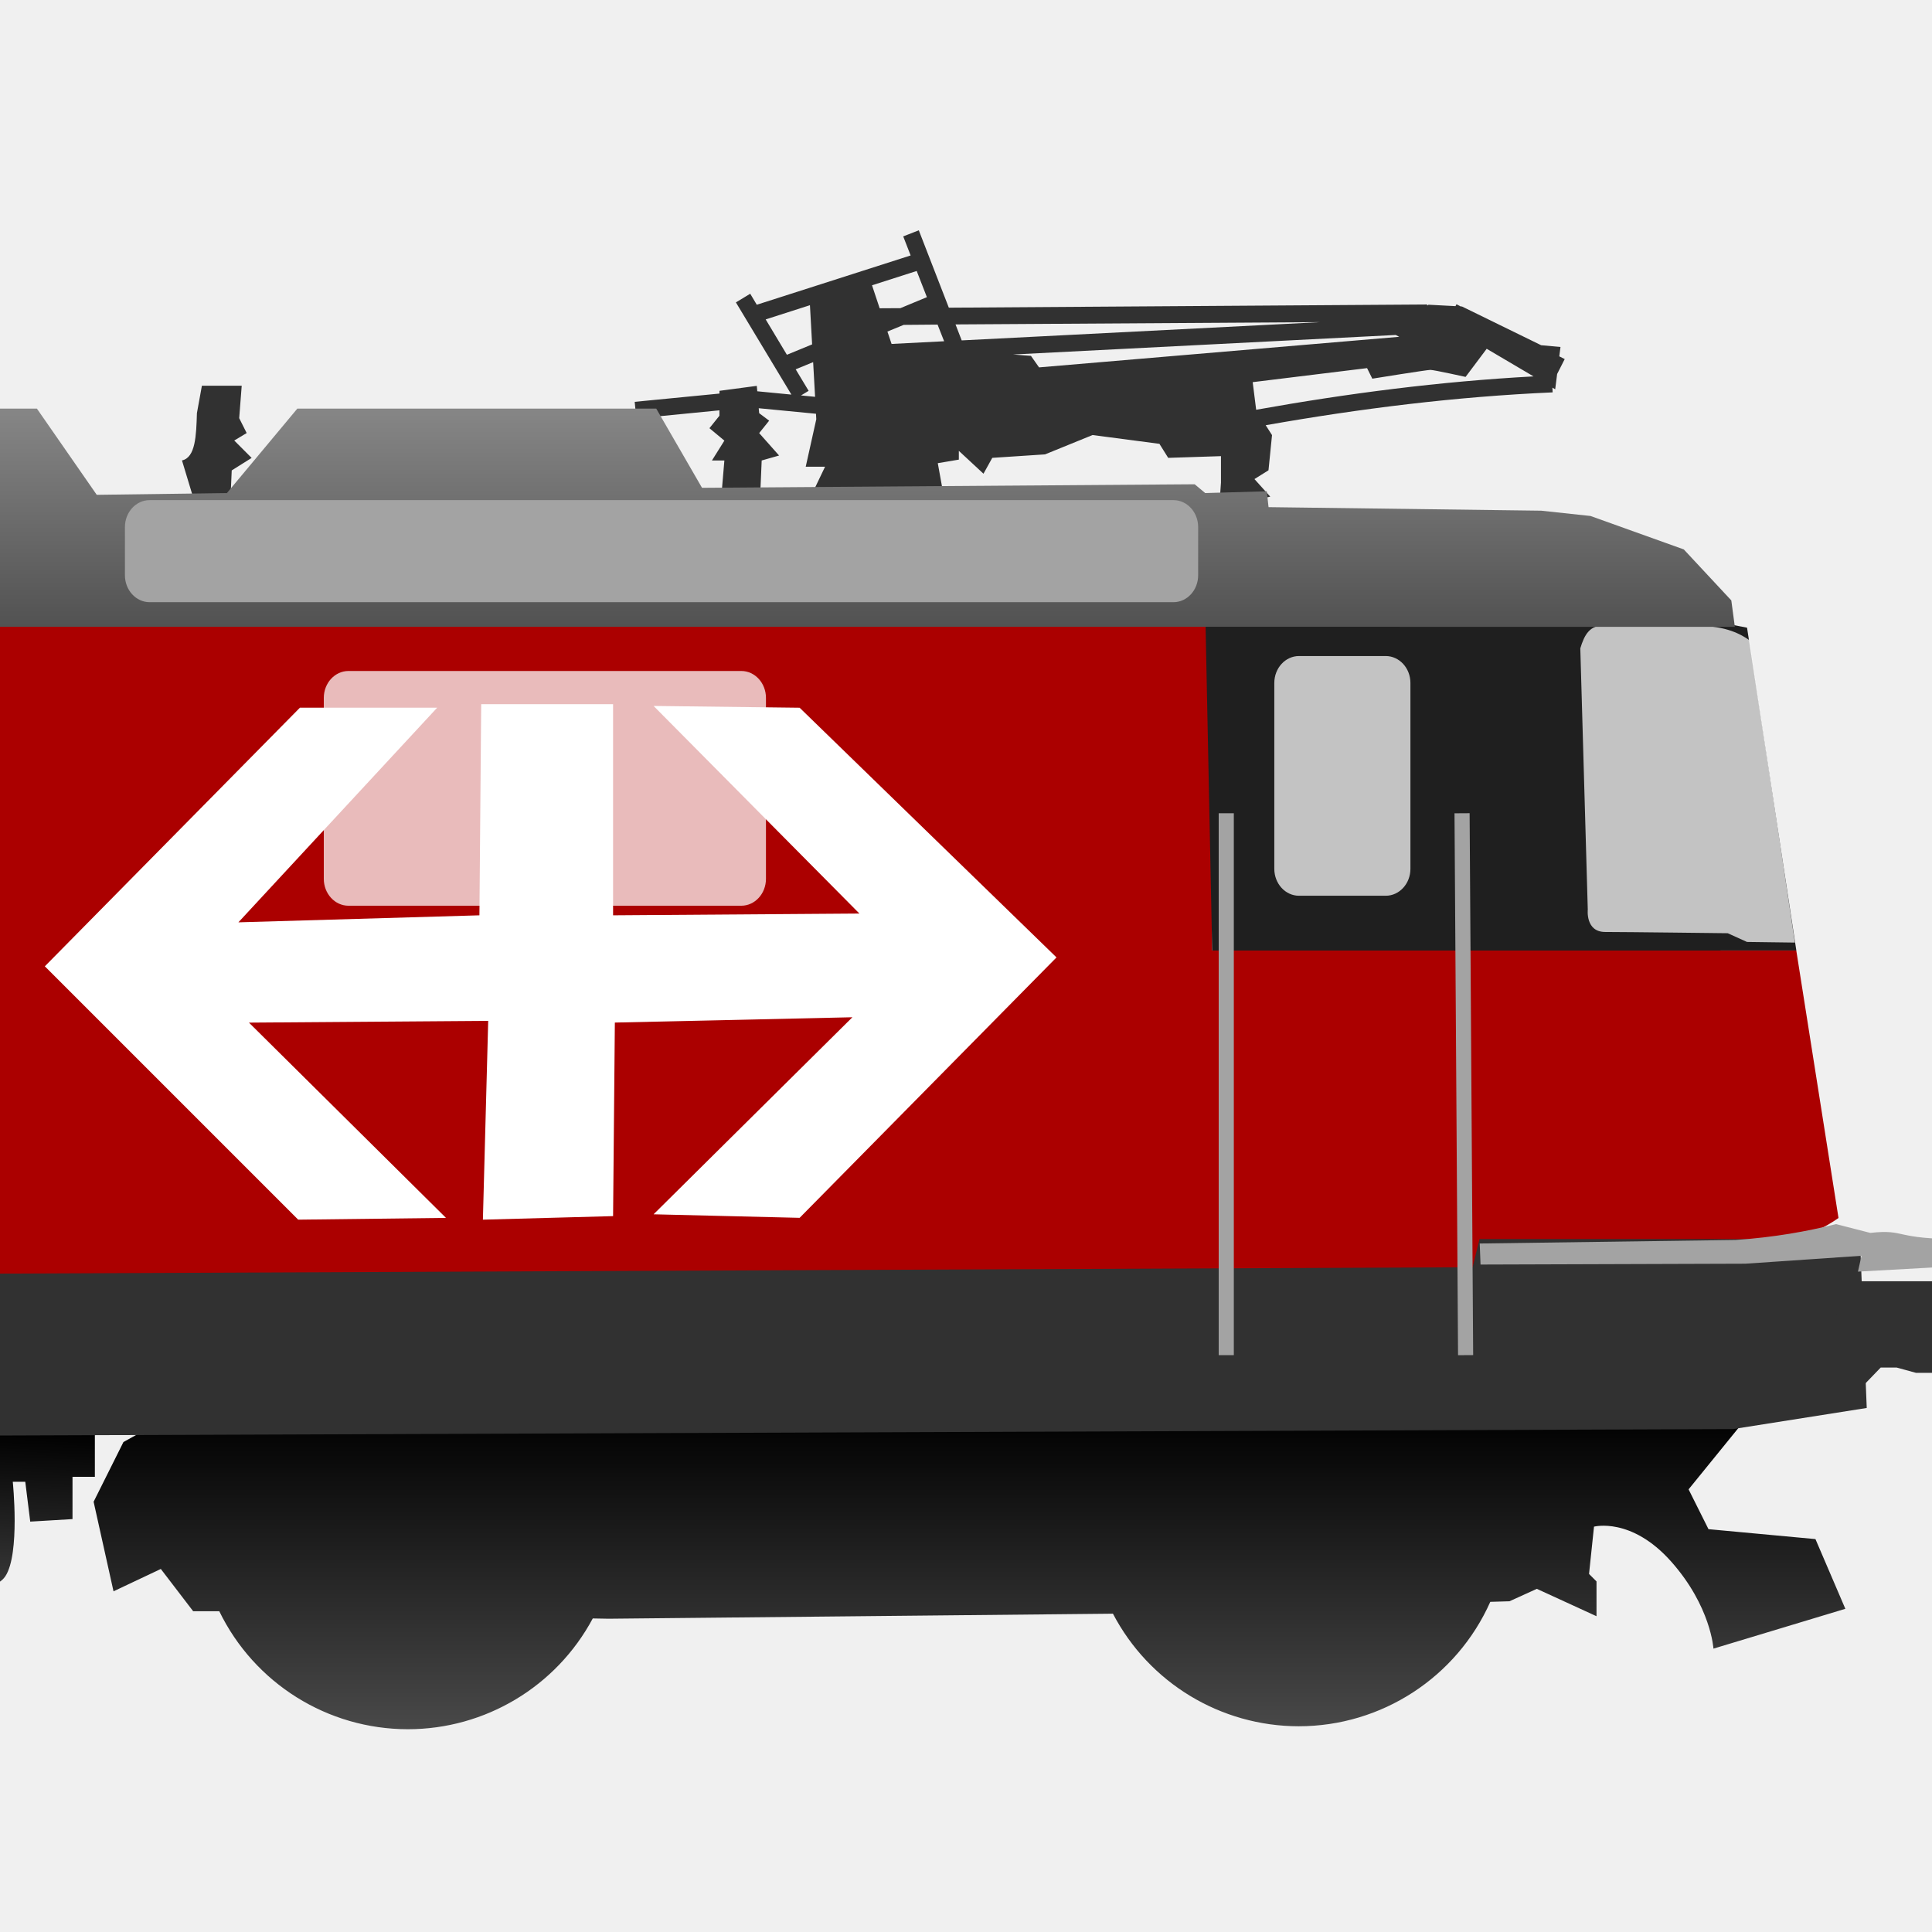
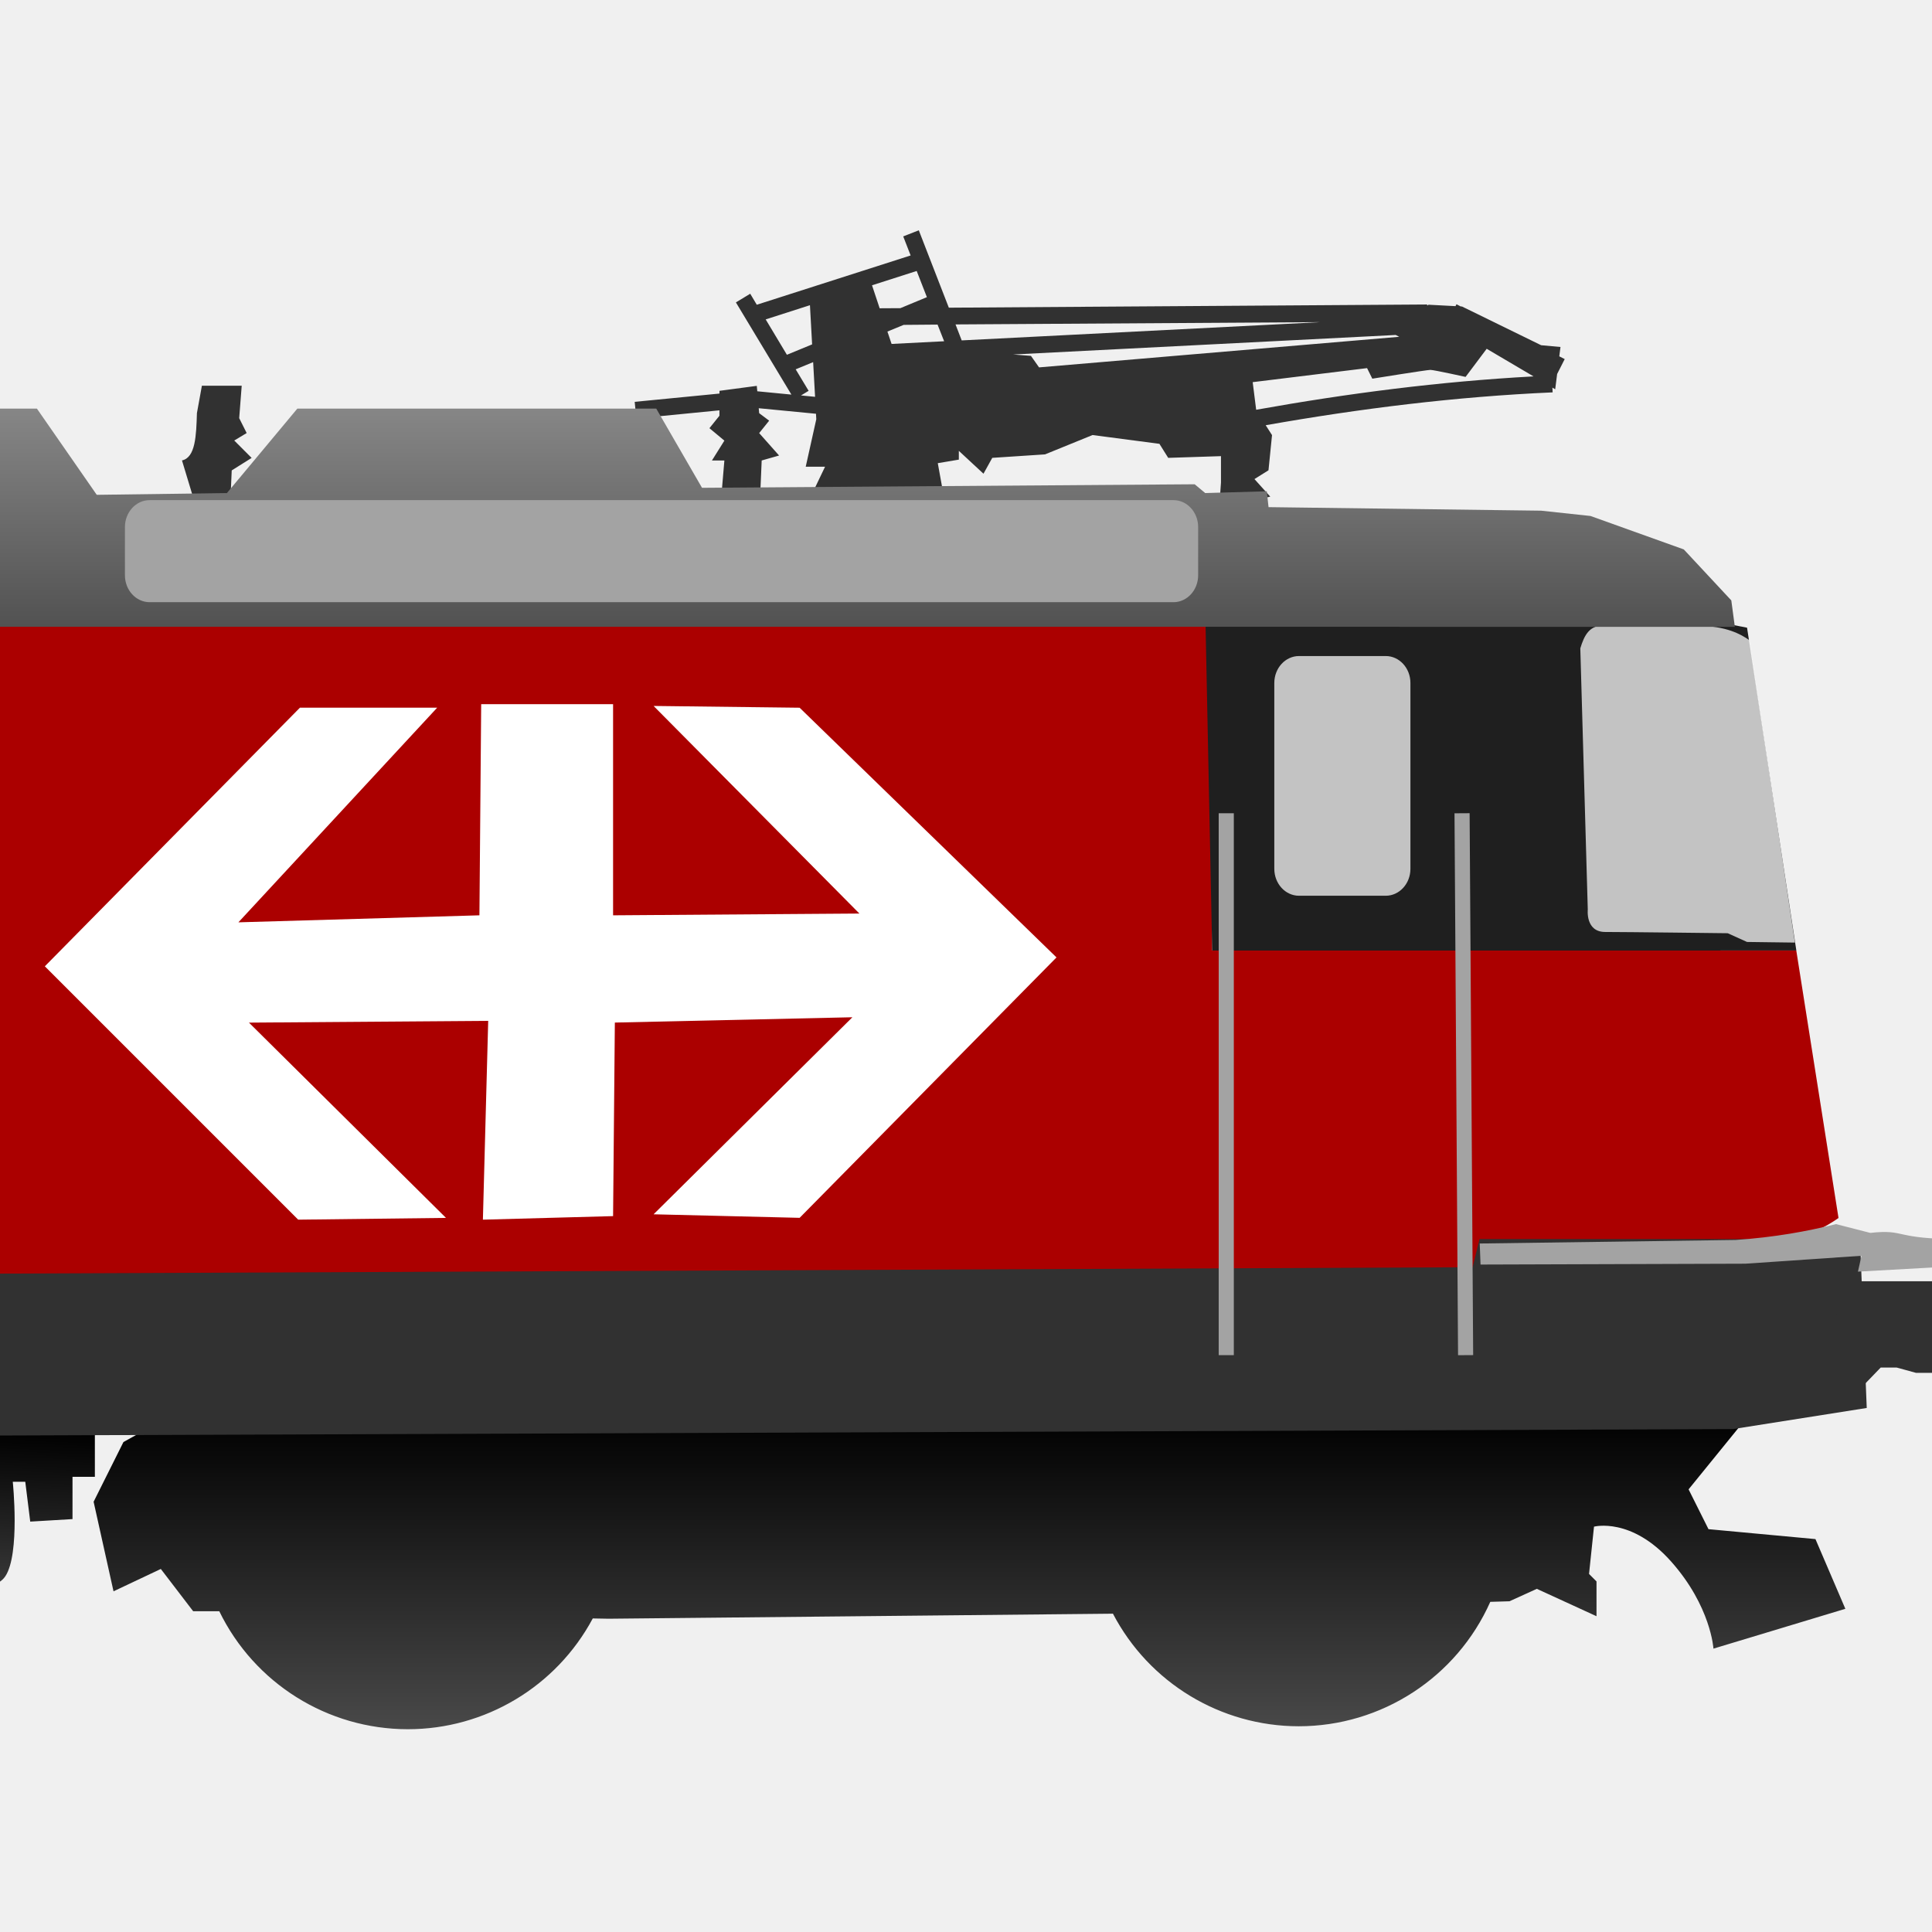
<svg xmlns="http://www.w3.org/2000/svg" xmlns:xlink="http://www.w3.org/1999/xlink" width="128" height="128" viewBox="0 0 33.867 33.867" version="1.1" id="svg5" xml:space="preserve">
  <defs id="defs2">
    <linearGradient id="linearGradient4899">
      <stop style="stop-color:#878787;stop-opacity:1;" offset="0" id="stop4895" />
      <stop style="stop-color:#515151;stop-opacity:1;" offset="1" id="stop4897" />
    </linearGradient>
    <linearGradient id="linearGradient4846">
      <stop style="stop-color:#4b4b4b;stop-opacity:1;" offset="0" id="stop4842" />
      <stop style="stop-color:#000000;stop-opacity:1;" offset="1" id="stop4844" />
    </linearGradient>
    <linearGradient xlink:href="#linearGradient4846" id="linearGradient4848" x1="17.284" y1="28.355" x2="17.284" y2="23.243" gradientUnits="userSpaceOnUse" gradientTransform="matrix(1.109063,0,0,1.109063,-2.436712,-0.9792853)" />
    <linearGradient xlink:href="#linearGradient4846" id="linearGradient4856" x1="1.219" y1="26.762" x2="1.337" y2="23.459" gradientUnits="userSpaceOnUse" gradientTransform="matrix(1.109063,0,0,1.109063,-2.436712,-0.9792853)" />
    <linearGradient xlink:href="#linearGradient4899" id="linearGradient4901" x1="16.713" y1="7.286" x2="16.713" y2="10.845" gradientUnits="userSpaceOnUse" gradientTransform="matrix(1.109063,0,0,1.109063,-2.436712,-0.9792853)" />
  </defs>
  <g id="layer1" style="display:inline">
    <path style="display:inline;vector-effect:non-scaling-stroke;fill:url(#linearGradient4856);fill-opacity:1;stroke:none;stroke-width:0.265;stroke-linecap:butt;stroke-linejoin:miter;stroke-dasharray:none;stroke-opacity:1;-inkscape-stroke:hairline" d="M 1.663,25.147 V 25.888 H 1.271 v 0.741 l -0.741,0.044 -0.087,-0.698 H 0.224 c 0,0 0.131,1.265 -0.131,1.657 -0.24,0.359 -1.178,0.174 -1.178,0.174 0,0 -0.131,0.698 -0.393,0.698 -0.667,-3e-6 -0.785,0.087 -0.785,0.087 l -0.044,0.567 -0.698,-0.044 0.087,-4.362 z" id="path4644" />
    <path id="path4642" style="display:inline;vector-effect:non-scaling-stroke;fill:url(#linearGradient4848);fill-opacity:1;stroke:none;stroke-width:0.265;stroke-linecap:butt;stroke-linejoin:miter;stroke-dasharray:none;stroke-opacity:1;-inkscape-stroke:hairline" d="m 22.765,22.906 a 3.677,3.677 0 0 0 -3.24,1.944 l -9.103,0.113 A 3.677,3.677 0 0 0 7.15,22.957 3.677,3.677 0 0 0 3.835,25.044 l -1.278,0.016 -0.393,0.218 -0.523,1.047 0.349,1.57 0.829,-0.392 0.567,0.741 h 0.436 l 0.022,4.68e-4 a 3.677,3.677 0 0 0 3.305,2.068 3.677,3.677 0 0 0 3.242,-1.942 l 0.278,0.005 8.811,-0.088 0.029,-9.05e-4 a 3.677,3.677 0 0 0 3.256,1.974 3.677,3.677 0 0 0 3.359,-2.181 l 0.336,-0.01 0.48,-0.218 1.046,0.48 v -0.61 l -0.131,-0.131 0.087,-0.829 c 0,0 0.654,-0.174 1.352,0.611 0.698,0.785 0.742,1.527 0.742,1.527 l 2.312,-0.698 -0.524,-1.222 -1.875,-0.174 -0.349,-0.698 1.134,-1.396 -4.77,0.059 a 3.677,3.677 0 0 0 -3.199,-1.864 z" />
    <path style="vector-effect:non-scaling-stroke;fill:#313131;fill-opacity:1;stroke:none;stroke-width:0.265;stroke-linecap:butt;stroke-linejoin:miter;stroke-dasharray:none;stroke-opacity:1;-inkscape-stroke:hairline" d="m -2.683,22.707 v 2.467 l 33.062,-0.123 2.344,-0.37 -0.123,-3.084 -3.516,-0.185 -31.798,0.894 z" id="path4029" />
    <path style="vector-effect:non-scaling-stroke;fill:#ab0000;fill-opacity:1;stroke:none;stroke-width:0.265;stroke-linecap:butt;stroke-linejoin:miter;stroke-dasharray:none;stroke-opacity:1;-inkscape-stroke:hairline" d="m -2.437,10.987 23.686,-0.37 v 6.045 h 10.239 l 0.74,4.688 c 0,0 -0.493,0.37 -0.987,0.37 -0.493,0 -5.305,0 -5.305,0 L 25.814,22.214 -2.56,22.337 Z" id="path4027" />
    <path style="vector-effect:non-scaling-stroke;fill:#1f1f1f;fill-opacity:1;stroke:none;stroke-width:0.265;stroke-linecap:butt;stroke-linejoin:miter;stroke-dasharray:none;stroke-opacity:1;-inkscape-stroke:hairline" d="m 31.489,16.662 -0.864,-5.659 -1.357,-0.262 -8.142,-0.123 0.123,6.045 z" id="path4033" />
    <path style="vector-effect:non-scaling-stroke;fill:#313131;fill-opacity:1;stroke:none;stroke-width:0.265;stroke-linecap:butt;stroke-linejoin:miter;stroke-dasharray:none;stroke-opacity:1;-inkscape-stroke:hairline" d="m 32.044,22.46 h 2.406 l 0.247,-0.493 0.864,0.247 -0.247,0.617 H 35.683 V 22.337 h 0.74 v 1.974 l -0.247,0.247 -0.617,-0.493 h -1.974 l -0.339,-0.093 h -0.278 l -0.401,0.416 z" id="path4042" />
    <path id="path4722" style="fill:#313131;fill-opacity:1;stroke:none;stroke-width:0.265px;stroke-linecap:butt;stroke-linejoin:miter;stroke-opacity:1" d="m 16.106,4.037 -0.273,0.107 0.13,0.334 -2.697,0.864 -0.115,-0.193 -0.251,0.152 0.973,1.616 -0.598,-0.058 -0.009,-0.095 -0.654,0.087 v 0.048 l -1.486,0.145 0.028,0.292 1.457,-0.143 v 0.095 l -0.175,0.218 0.262,0.218 -0.218,0.348 h 0.218 l -0.087,1.023 h 0.697 l 0.044,-1.023 0.305,-0.087 -0.349,-0.393 0.175,-0.218 -0.175,-0.131 -0.008,-0.087 1.004,0.097 0.005,0.096 -0.185,0.832 h 0.339 L 14.249,8.628 h 2.282 L 16.439,8.119 16.808,8.057 V 7.903 l 0.432,0.401 0.154,-0.278 0.925,-0.061 0.833,-0.339 1.172,0.154 0.154,0.246 0.925,-0.03 v 0.463 l -0.03,0.432 0.894,-0.185 -0.277,-0.308 0.246,-0.154 0.062,-0.617 -0.111,-0.173 c 1.653,-0.292 3.326,-0.501 5.03,-0.576 l -0.004,-0.083 0.049,0.029 0.034,-0.27 5.74e-4,5.733e-4 0.132,-0.26 -0.095,-0.048 0.021,-0.164 -0.339,-0.031 -1.388,-0.679 -0.022,-0.001 -0.074,-0.038 -0.017,0.033 -0.473,-0.025 -0.024,0.015 v -0.019 l -8.385,0.056 z M 16.069,4.75 16.248,5.209 15.783,5.402 15.42,5.404 15.286,5.001 Z M 14.198,5.35 14.236,6.037 13.794,6.219 13.422,5.599 Z m 8.948,0.297 -6.288,0.32 -0.108,-0.28 z m -6.711,0.043 0.115,0.292 -0.921,0.047 -0.073,-0.217 0.285,-0.117 z m 8.031,0.182 0.062,0.032 -6.314,0.536 -0.142,-0.202 -0.312,-0.024 z m 1.595,0.242 0.821,0.484 c -1.649,0.089 -3.265,0.299 -4.862,0.585 l -0.061,-0.484 2.005,-0.246 0.092,0.185 c 0,0 0.956,-0.154 1.018,-0.154 0.062,0 0.617,0.123 0.617,0.123 z M 14.254,6.348 14.288,6.956 14.041,6.932 14.175,6.851 13.948,6.474 Z M 3.539,6.762 3.452,7.242 C 3.44,7.632 3.428,8.021 3.19,8.071 L 3.539,9.225 h 0.48 L 4.062,8.246 4.411,8.027 4.106,7.722 4.324,7.591 4.193,7.33 4.237,6.762 Z" />
    <path style="vector-effect:non-scaling-stroke;fill:#ffffff;fill-opacity:1;stroke:none;stroke-width:0.265;stroke-linecap:butt;stroke-linejoin:miter;stroke-dasharray:none;stroke-opacity:1;-inkscape-stroke:hairline" d="m 14.017,12.406 -2.56,-0.031 3.608,3.639 -4.318,0.031 V 12.344 H 8.435 l -0.031,3.701 -4.225,0.123 3.485,-3.763 -2.406,3e-6 -4.472,4.534 4.441,4.441 2.591,-0.031 -3.454,-3.423 4.194,-0.031 -0.093,3.485 2.282,-0.062 0.031,-3.393 4.164,-0.093 -3.485,3.454 2.56,0.062 4.503,-4.565 z" id="path4524" />
-     <rect style="vector-effect:non-scaling-stroke;fill:#ffffff;fill-opacity:0.733;stroke:none;stroke-width:0.265;stroke-linecap:round;stroke-dasharray:none;stroke-opacity:1;-inkscape-stroke:hairline" id="rect4698" width="7.751" height="4.115" x="5.676" y="11.762" ry="0.472" rx="0.433" />
+     <rect style="vector-effect:non-scaling-stroke;fill:#ffffff;fill-opacity:0.733;stroke:none;stroke-width:0.265;stroke-linecap:round;stroke-dasharray:none;stroke-opacity:1;-inkscape-stroke:hairline" id="rect4698" width="7.751" height="4.115" x="-0.616" y="-9.16" ry="0.472" rx="0.433" />
    <rect style="vector-effect:non-scaling-stroke;fill:#ffffff;fill-opacity:0.733;stroke:none;stroke-width:0.265;stroke-linecap:round;stroke-dasharray:none;stroke-opacity:1;-inkscape-stroke:hairline" id="rect4700" width="2.386" height="4.202" x="22.338" y="11.5" ry="0.472" rx="0.433" />
    <path style="vector-effect:non-scaling-stroke;fill:#ffffff;fill-opacity:0.733;stroke:none;stroke-width:0.265;stroke-linecap:butt;stroke-linejoin:miter;stroke-dasharray:none;stroke-opacity:1;-inkscape-stroke:hairline" d="m 27.702,11.364 0.131,4.58 c 0,0 -0.044,0.393 0.305,0.393 0.349,0 2.148,0.022 2.148,0.022 l 0.338,0.153 0.84,0.011 -0.796,-5.299 C 30.525,11.123 30.257,10.967 29.752,10.972 h -1.614 c -0.27,-0.03 -0.367,0.164 -0.436,0.393 z" id="path4702" />
    <path style="vector-effect:non-scaling-stroke;fill:url(#linearGradient4901);fill-opacity:1;stroke:none;stroke-width:0.265;stroke-linecap:butt;stroke-linejoin:miter;stroke-dasharray:none;stroke-opacity:1;-inkscape-stroke:hairline" d="M -2.437,10.987 V 7.163 H 0.647 L 1.696,8.674 3.978,8.643 5.212,7.163 h 6.292 l 0.802,1.388 8.636,-0.062 0.185,0.154 1.079,-0.031 0.031,0.278 4.78,0.062 0.864,0.093 1.635,0.586 0.833,0.894 0.062,0.463 z" id="path4040" />
  </g>
  <g id="layer7" style="display:inline">
    <rect style="vector-effect:non-scaling-stroke;fill:#a3a3a3;fill-opacity:1;stroke:none;stroke-width:0.265;stroke-linecap:round;stroke-dasharray:none;stroke-opacity:1;-inkscape-stroke:hairline" id="rect4956" width="18.813" height="1.789" x="2.19" y="8.767" rx="0.433" ry="0.472" />
    <g id="g4969" style="fill:none;stroke:#a3a3a3;stroke-width:0.902;stroke-opacity:1" transform="matrix(1.109063,0,0,1.109063,-2.436711,-0.9792851)">
      <path style="fill:none;stroke:#a3a3a3;stroke-width:0.239px;stroke-linecap:butt;stroke-linejoin:miter;stroke-opacity:1" d="m 21.579,13.737 v 8.565" id="path4960" />
      <path style="fill:none;stroke:#a3a3a3;stroke-width:0.239px;stroke-linecap:butt;stroke-linejoin:miter;stroke-opacity:1" d="m 25.306,13.737 0.056,8.565" id="path4962" />
    </g>
    <path style="vector-effect:non-scaling-stroke;fill:#a3a3a3;fill-opacity:1;stroke:none;stroke-width:0.265;stroke-linecap:butt;stroke-linejoin:miter;stroke-dasharray:none;stroke-opacity:1;-inkscape-stroke:hairline" d="m 25.953,22.167 4.642,-0.015 2.036,-0.139 -0.062,0.278 1.388,-0.077 0.062,0.74 h 0.308 c -0.026,-0.411 -0.071,-0.822 0.062,-1.234 -1.209,0.006 -0.963,-0.178 -1.604,-0.108 l -0.601,-0.154 c -0.514,0.129 -1.08,0.231 -1.758,0.278 l -4.487,0.062 z" id="path4964" />
  </g>
</svg>
